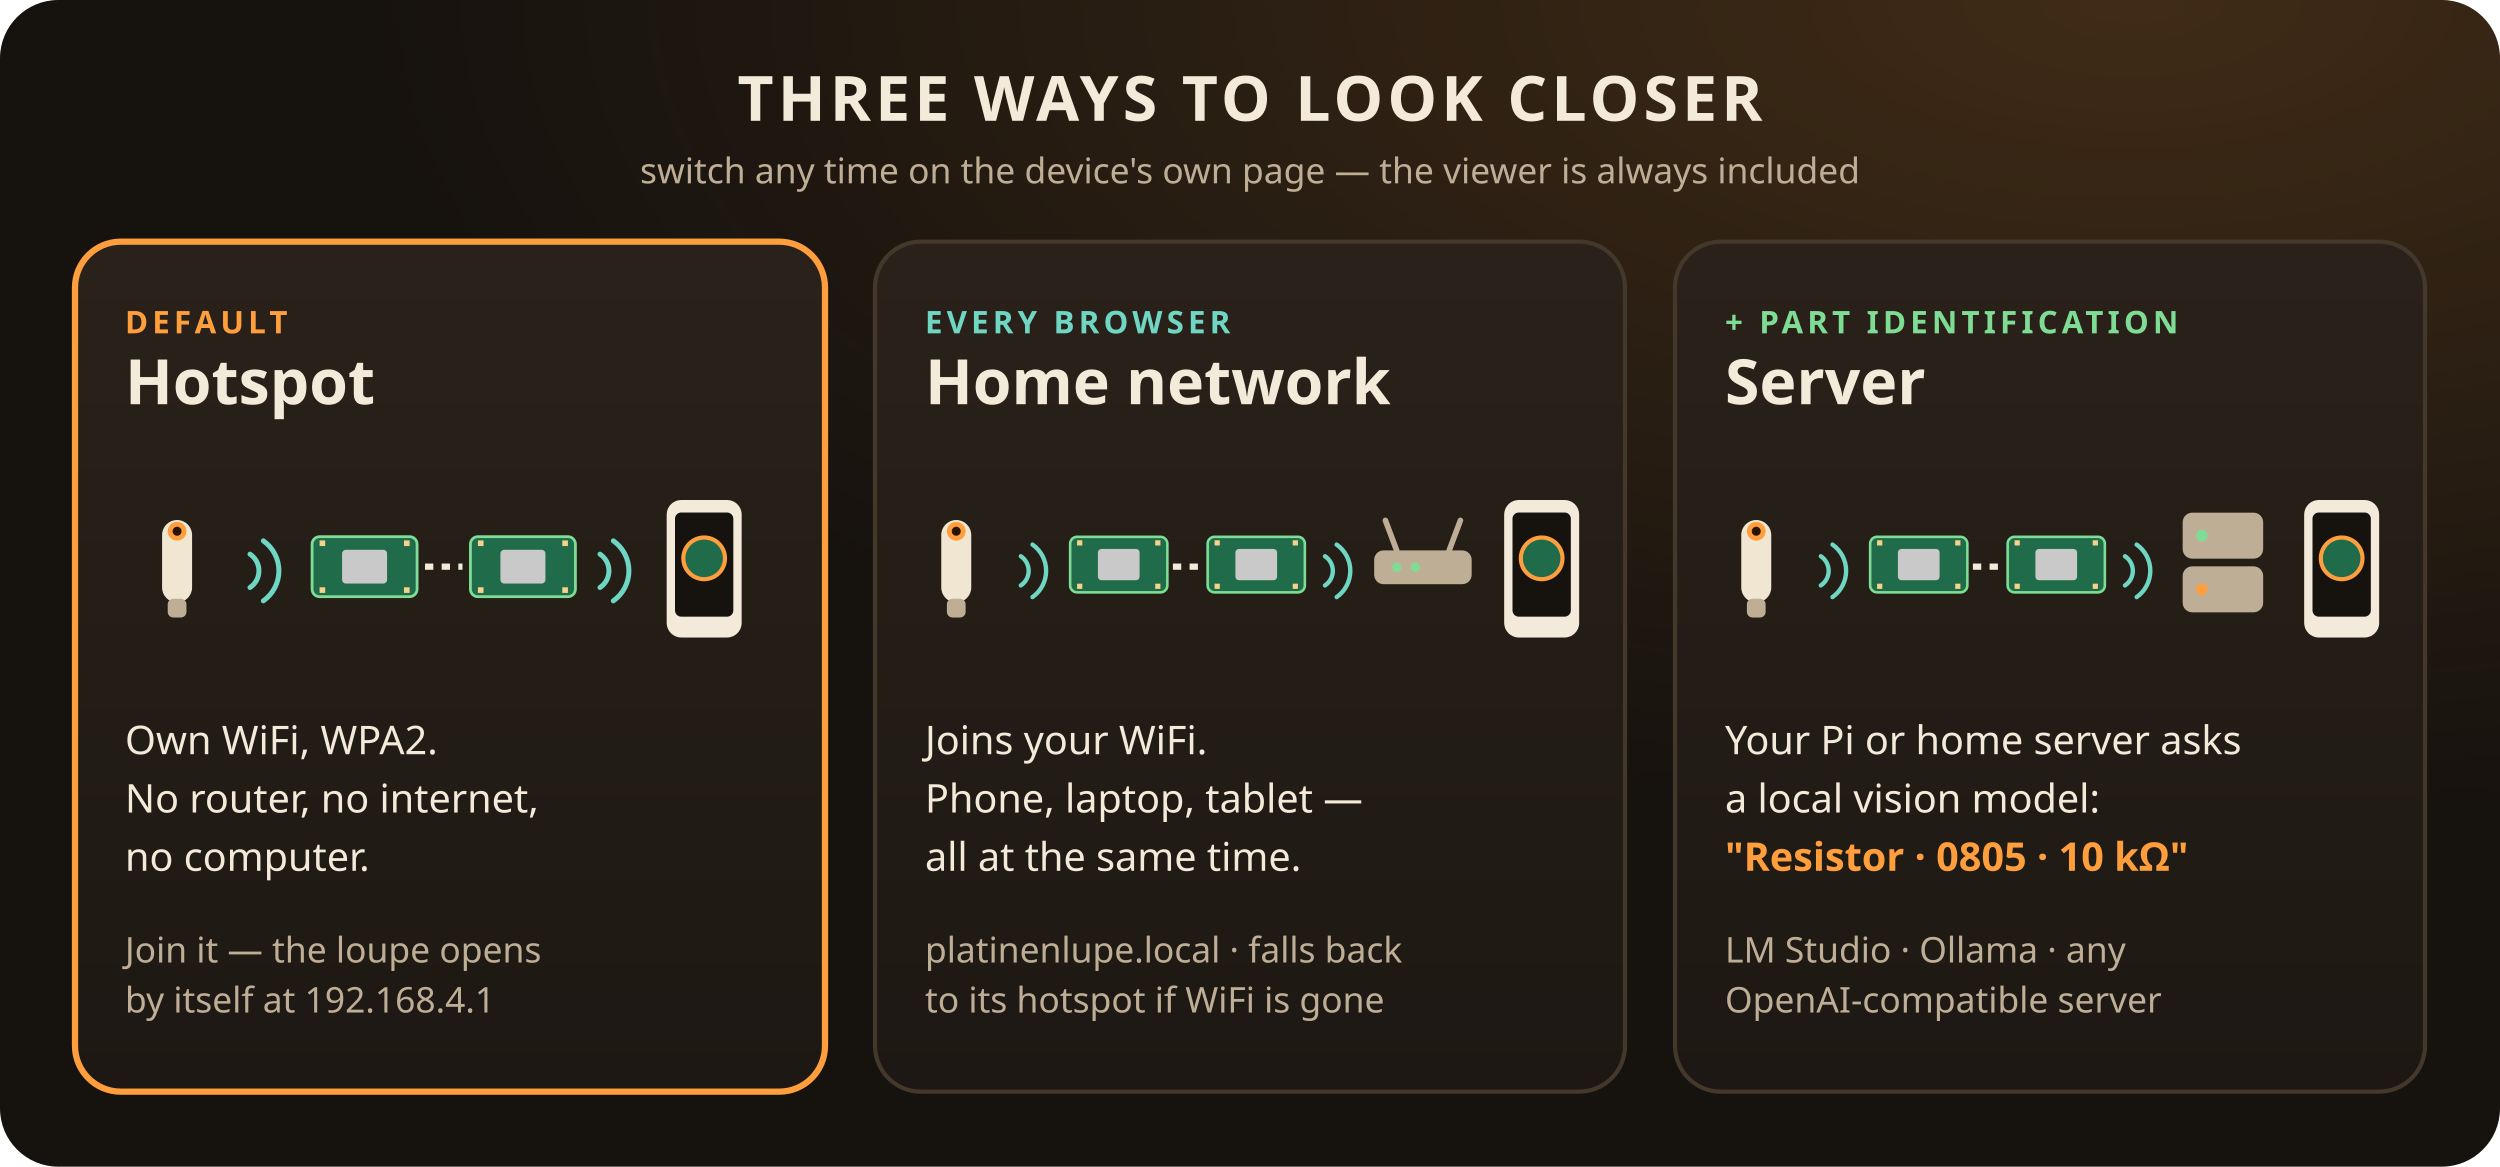
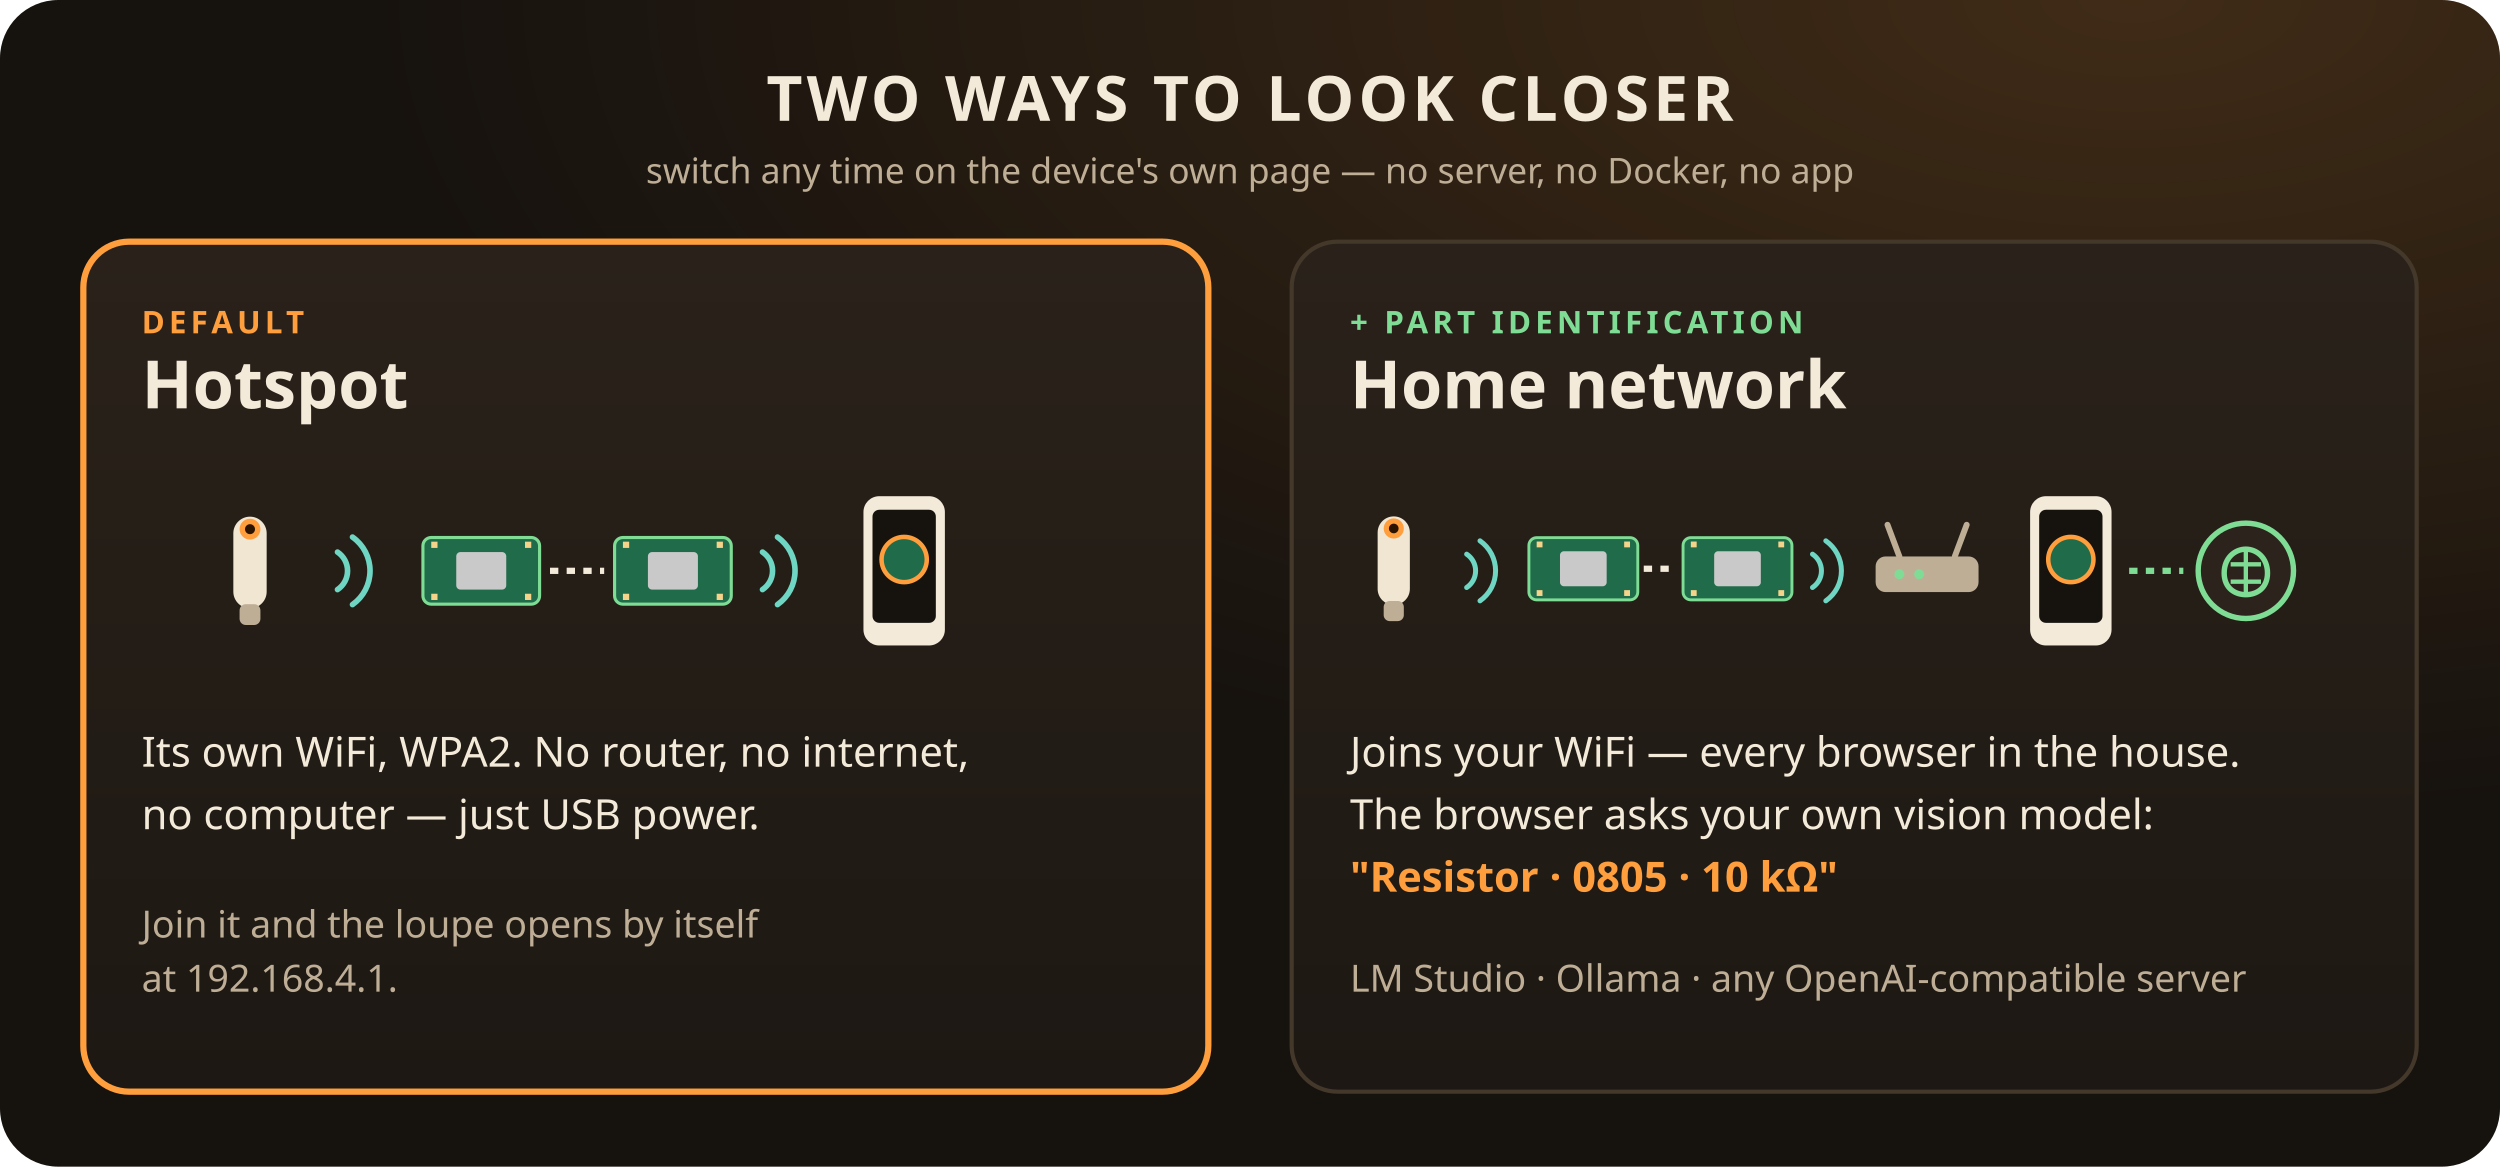
<svg xmlns="http://www.w3.org/2000/svg" viewBox="0 0 1200 560" width="1200" height="560" font-family="Futura, 'Century Gothic', 'Avenir Next', 'Trebuchet MS', system-ui, sans-serif">
  <defs>
    <radialGradient id="glow" cx="85%" cy="0%" r="70%">
      <stop offset="0" stop-color="#ff9e3d" stop-opacity=".18" />
      <stop offset="1" stop-color="#ff9e3d" stop-opacity="0" />
    </radialGradient>
    <linearGradient id="card" x1="0" y1="0" x2="0" y2="1">
      <stop offset="0" stop-color="#2a221a" />
      <stop offset="1" stop-color="#1d1813" />
    </linearGradient>
    <symbol id="loupe" viewBox="0 0 60 60">
      <rect x="22" y="4" width="16" height="44" rx="8" fill="#f1e6d2" />
      <circle cx="30" cy="10" r="5" fill="#ff9e3d" />
      <circle cx="30" cy="10" r="2.4" fill="#2a1400" />
      <rect x="25" y="46" width="10" height="10" rx="3" fill="#bfae96" />
    </symbol>
    <symbol id="board" viewBox="0 0 60 40">
      <rect x="2" y="4" width="56" height="32" rx="4" fill="#1f6b4a" stroke="#7fdc94" stroke-width="1.5" />
      <rect x="18" y="11" width="24" height="18" rx="2" fill="#c9c9c9" />
      <g fill="#f6d38a">
        <rect x="6" y="6" width="3" height="3" />
        <rect x="6" y="31" width="3" height="3" />
        <rect x="51" y="6" width="3" height="3" />
        <rect x="51" y="31" width="3" height="3" />
      </g>
    </symbol>
    <symbol id="phone" viewBox="0 0 40 70">
      <rect x="2" y="2" width="36" height="66" rx="7" fill="#f3ead9" />
      <rect x="6" y="8" width="28" height="50" rx="3" fill="#16120e" />
      <circle cx="20" cy="30" r="10" fill="#1f6b4a" stroke="#ff9e3d" stroke-width="2" />
    </symbol>
    <symbol id="router" viewBox="0 0 60 40">
      <rect x="4" y="18" width="52" height="18" rx="5" fill="#bfae96" />
      <path d="M16 18 L10 2 M44 18 L50 2" stroke="#bfae96" stroke-width="3" stroke-linecap="round" />
      <circle cx="16" cy="27" r="2.5" fill="#7fdc94" />
      <circle cx="26" cy="27" r="2.5" fill="#7fdc94" />
    </symbol>
-     <symbol id="server" viewBox="0 0 50 60">
-       <rect x="4" y="4" width="42" height="24" rx="5" fill="#bfae96" />
-       <rect x="4" y="32" width="42" height="24" rx="5" fill="#bfae96" />
-       <circle cx="14" cy="16" r="3" fill="#7fdc94" />
-       <circle cx="14" cy="44" r="3" fill="#ff9e3d" />
+     <symbol id="brain" viewBox="0 0 50 50">
+       <circle cx="25" cy="25" r="22" fill="#2c241c" stroke="#7fdc94" stroke-width="2.5" />
+       <path d="M15 26c0-7 5-11 10-11s10 4 10 11-5 10-10 10-10-3-10-10z" fill="none" stroke="#7fdc94" stroke-width="2.5" />
+       <path d="M25 15v21M18 22h14M18 30h14" stroke="#7fdc94" stroke-width="2" />
    </symbol>
    <g id="waves" fill="none" stroke="#6fd6c4" stroke-width="3" stroke-linecap="round">
      <path d="M0 -10 a12 12 0 0 1 0 20" />
      <path d="M8 -18 a22 22 0 0 1 0 36" />
    </g>
  </defs>
  <rect width="1200" height="560" rx="28" fill="#16120e" />
  <rect width="1200" height="560" rx="28" fill="url(#glow)" />
-   <text x="600" y="58" text-anchor="middle" fill="#f3ead9" font-size="30" font-weight="700" letter-spacing="2">THREE WAYS TO LOOK CLOSER</text>
-   <text x="600" y="88" text-anchor="middle" fill="#bfae96" font-size="17" font-family="system-ui, sans-serif">switch any time on the device's own page — the viewer is always included</text>
-   <g transform="translate(36 116)">
-     <rect width="360" height="408" rx="22" fill="url(#card)" stroke="#ff9e3d" stroke-width="3" />
-     <text x="24" y="44" fill="#ff9e3d" font-size="15" font-weight="700" letter-spacing="2">DEFAULT</text>
-     <text x="24" y="78" fill="#f3ead9" font-size="30" font-weight="700">Hotspot</text>
-     <use href="#loupe" x="22" y="130" width="54" height="54" />
+   <text x="600" y="58" text-anchor="middle" fill="#f3ead9" font-size="30" font-weight="700" letter-spacing="2">TWO WAYS TO LOOK CLOSER</text>
+   <text x="600" y="88" text-anchor="middle" fill="#bfae96" font-size="17" font-family="system-ui, sans-serif">switch any time on the device's own page — no server, no Docker, no app</text>
+   <g transform="translate(40 116)">
+     <rect width="540" height="408" rx="22" fill="url(#card)" stroke="#ff9e3d" stroke-width="3" />
+     <text x="28" y="44" fill="#ff9e3d" font-size="15" font-weight="700" letter-spacing="2">DEFAULT</text>
+     <text x="28" y="80" fill="#f3ead9" font-size="32" font-weight="700">Hotspot</text>
+     <use href="#loupe" x="50" y="128" width="60" height="60" />
+     <use href="#waves" transform="translate(122 158) scale(.9)" />
+     <use href="#board" x="160" y="138" width="62" height="40" />
+     <path d="M224 158 h26" stroke="#f3ead9" stroke-width="3" stroke-dasharray="4 4" />
+     <use href="#board" x="252" y="138" width="62" height="40" />
+     <use href="#waves" transform="translate(326 158) scale(.9)" />
+     <use href="#phone" x="372" y="120" width="44" height="76" />
+     <text x="28" y="252" fill="#f3ead9" font-size="20" font-family="system-ui, sans-serif">Its own WiFi, WPA2. No router, no internet,</text>
+     <text x="28" y="282" fill="#f3ead9" font-size="20" font-family="system-ui, sans-serif">no computer — just USB power.</text>
+     <text x="28" y="334" fill="#bfae96" font-size="18" font-family="system-ui, sans-serif">Join it and the loupe opens by itself</text>
+     <text x="28" y="360" fill="#bfae96" font-size="18" font-family="system-ui, sans-serif">at 192.168.4.1.</text>
+   </g>
+   <g transform="translate(620 116)">
+     <rect width="540" height="408" rx="22" fill="url(#card)" stroke="#44382b" stroke-width="2" />
+     <text x="28" y="44" fill="#7fdc94" font-size="15" font-weight="700" letter-spacing="2">+ PART IDENTIFICATION</text>
+     <text x="28" y="80" fill="#f3ead9" font-size="32" font-weight="700">Home network</text>
+     <use href="#loupe" x="20" y="128" width="58" height="58" />
    <use href="#waves" transform="translate(84 158) scale(.8)" />
-     <use href="#board" x="112" y="138" width="54" height="36" />
-     <path d="M168 156 h18" stroke="#f3ead9" stroke-width="3" stroke-dasharray="4 4" />
-     <use href="#board" x="188" y="138" width="54" height="36" />
-     <use href="#waves" transform="translate(252 158) scale(.8)" />
-     <use href="#phone" x="282" y="122" width="40" height="70" />
-     <text x="24" y="246" fill="#f3ead9" font-size="19" font-family="system-ui, sans-serif">Own WiFi, WPA2.</text>
-     <text x="24" y="274" fill="#f3ead9" font-size="19" font-family="system-ui, sans-serif">No router, no internet,</text>
-     <text x="24" y="302" fill="#f3ead9" font-size="19" font-family="system-ui, sans-serif">no computer.</text>
-     <text x="24" y="346" fill="#bfae96" font-size="17" font-family="system-ui, sans-serif">Join it — the loupe opens</text>
-     <text x="24" y="370" fill="#bfae96" font-size="17" font-family="system-ui, sans-serif">by itself at 192.168.4.1</text>
-   </g>
-   <g transform="translate(420 116)">
-     <rect width="360" height="408" rx="22" fill="url(#card)" stroke="#44382b" stroke-width="2" />
-     <text x="24" y="44" fill="#6fd6c4" font-size="15" font-weight="700" letter-spacing="2">EVERY BROWSER</text>
-     <text x="24" y="78" fill="#f3ead9" font-size="30" font-weight="700">Home network</text>
-     <use href="#loupe" x="12" y="130" width="54" height="54" />
-     <use href="#waves" transform="translate(70 158) scale(.7)" />
-     <use href="#board" x="92" y="138" width="50" height="34" />
-     <path d="M143 156 h14" stroke="#f3ead9" stroke-width="3" stroke-dasharray="4 4" />
-     <use href="#board" x="158" y="138" width="50" height="34" />
-     <use href="#waves" transform="translate(216 158) scale(.7)" />
-     <use href="#router" x="236" y="132" width="54" height="36" />
-     <use href="#phone" x="300" y="122" width="40" height="70" />
-     <text x="24" y="246" fill="#f3ead9" font-size="19" font-family="system-ui, sans-serif">Joins your WiFi.</text>
-     <text x="24" y="274" fill="#f3ead9" font-size="19" font-family="system-ui, sans-serif">Phone, laptop, tablet —</text>
-     <text x="24" y="302" fill="#f3ead9" font-size="19" font-family="system-ui, sans-serif">all at the same time.</text>
-     <text x="24" y="346" fill="#bfae96" font-size="17" font-family="system-ui, sans-serif">platinenlupe.local · falls back</text>
-     <text x="24" y="370" fill="#bfae96" font-size="17" font-family="system-ui, sans-serif">to its hotspot if WiFi is gone</text>
-   </g>
-   <g transform="translate(804 116)">
-     <rect width="360" height="408" rx="22" fill="url(#card)" stroke="#44382b" stroke-width="2" />
-     <text x="24" y="44" fill="#7fdc94" font-size="15" font-weight="700" letter-spacing="2">+ PART IDENTIFICATION</text>
-     <text x="24" y="78" fill="#f3ead9" font-size="30" font-weight="700">Server</text>
-     <use href="#loupe" x="12" y="130" width="54" height="54" />
-     <use href="#waves" transform="translate(70 158) scale(.7)" />
-     <use href="#board" x="92" y="138" width="50" height="34" />
-     <path d="M143 156 h14" stroke="#f3ead9" stroke-width="3" stroke-dasharray="4 4" />
-     <use href="#board" x="158" y="138" width="50" height="34" />
-     <use href="#waves" transform="translate(216 158) scale(.7)" />
-     <use href="#server" x="240" y="126" width="46" height="56" />
-     <use href="#phone" x="300" y="122" width="40" height="70" />
-     <text x="24" y="246" fill="#f3ead9" font-size="19" font-family="system-ui, sans-serif">Your Pi or home server asks</text>
-     <text x="24" y="274" fill="#f3ead9" font-size="19" font-family="system-ui, sans-serif">a local vision model:</text>
-     <text x="24" y="302" fill="#ff9e3d" font-size="19" font-weight="700" font-family="system-ui, sans-serif">"Resistor · 0805 · 10 kΩ"</text>
-     <text x="24" y="346" fill="#bfae96" font-size="17" font-family="system-ui, sans-serif">LM Studio · Ollama · any</text>
-     <text x="24" y="370" fill="#bfae96" font-size="17" font-family="system-ui, sans-serif">OpenAI-compatible server</text>
+     <use href="#board" x="112" y="138" width="56" height="38" />
+     <path d="M169 157 h16" stroke="#f3ead9" stroke-width="3" stroke-dasharray="4 4" />
+     <use href="#board" x="186" y="138" width="56" height="38" />
+     <use href="#waves" transform="translate(250 158) scale(.8)" />
+     <use href="#router" x="276" y="134" width="58" height="38" />
+     <use href="#phone" x="352" y="120" width="44" height="76" />
+     <path d="M402 158 h26" stroke="#7fdc94" stroke-width="3" stroke-dasharray="4 4" />
+     <use href="#brain" x="432" y="132" width="52" height="52" />
+     <text x="28" y="252" fill="#f3ead9" font-size="20" font-family="system-ui, sans-serif">Joins your WiFi — every browser in the house.</text>
+     <text x="28" y="282" fill="#f3ead9" font-size="20" font-family="system-ui, sans-serif">The browser asks your own vision model:</text>
+     <text x="28" y="312" fill="#ff9e3d" font-size="20" font-weight="700" font-family="system-ui, sans-serif">"Resistor · 0805 · 10 kΩ"</text>
+     <text x="28" y="360" fill="#bfae96" font-size="18" font-family="system-ui, sans-serif">LM Studio · Ollama · any OpenAI-compatible server</text>
  </g>
</svg>
